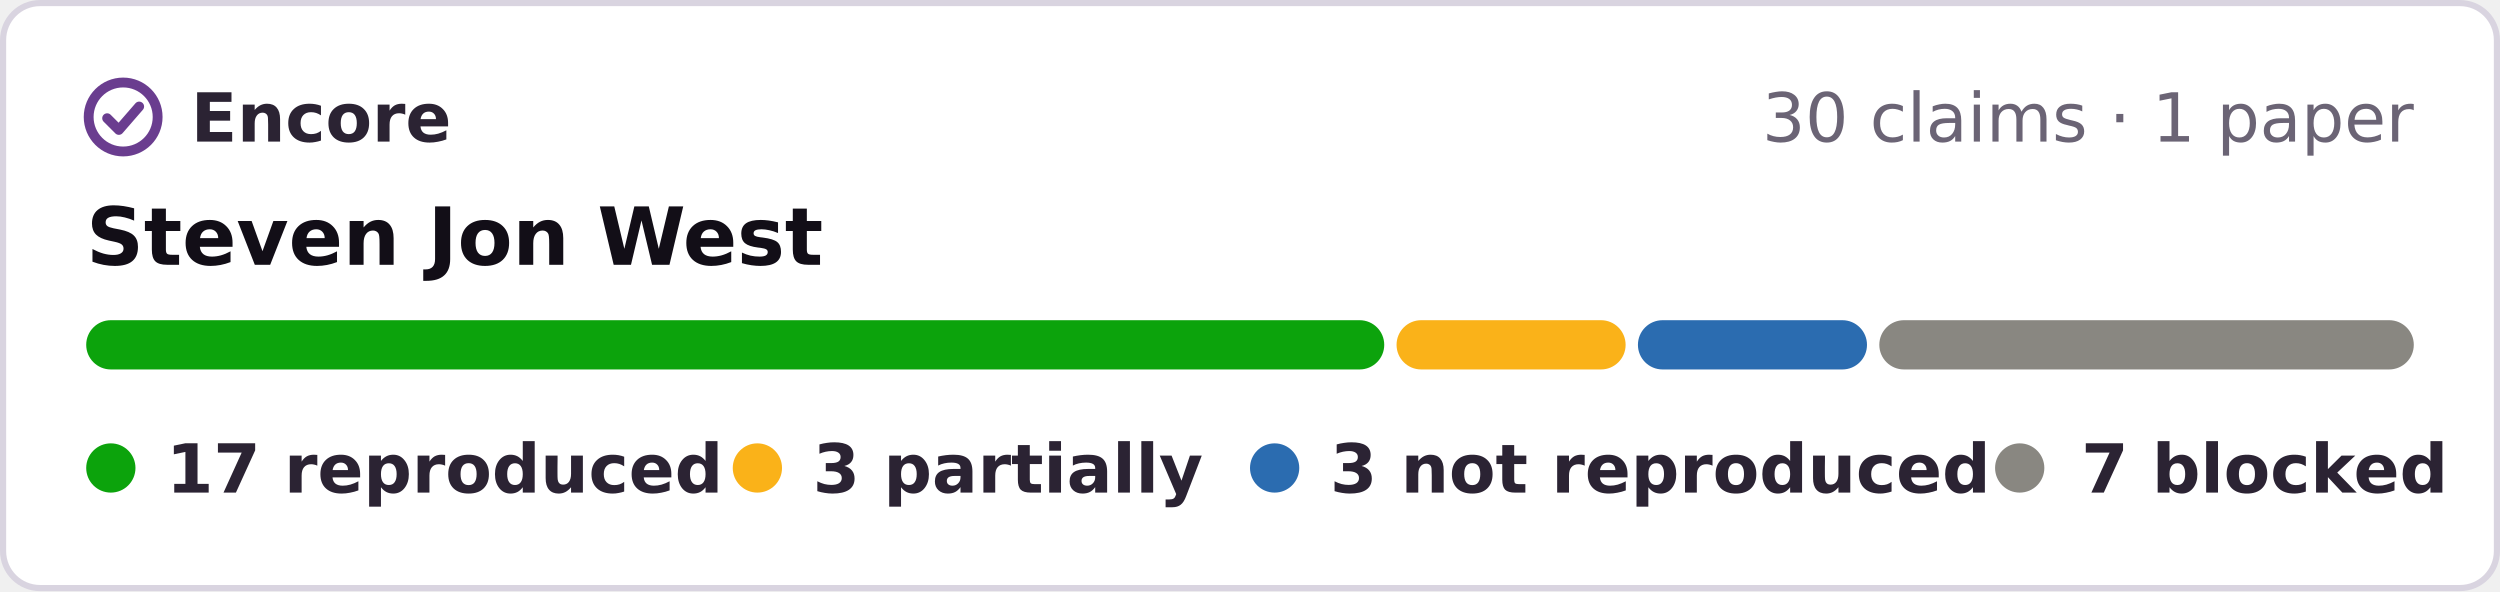
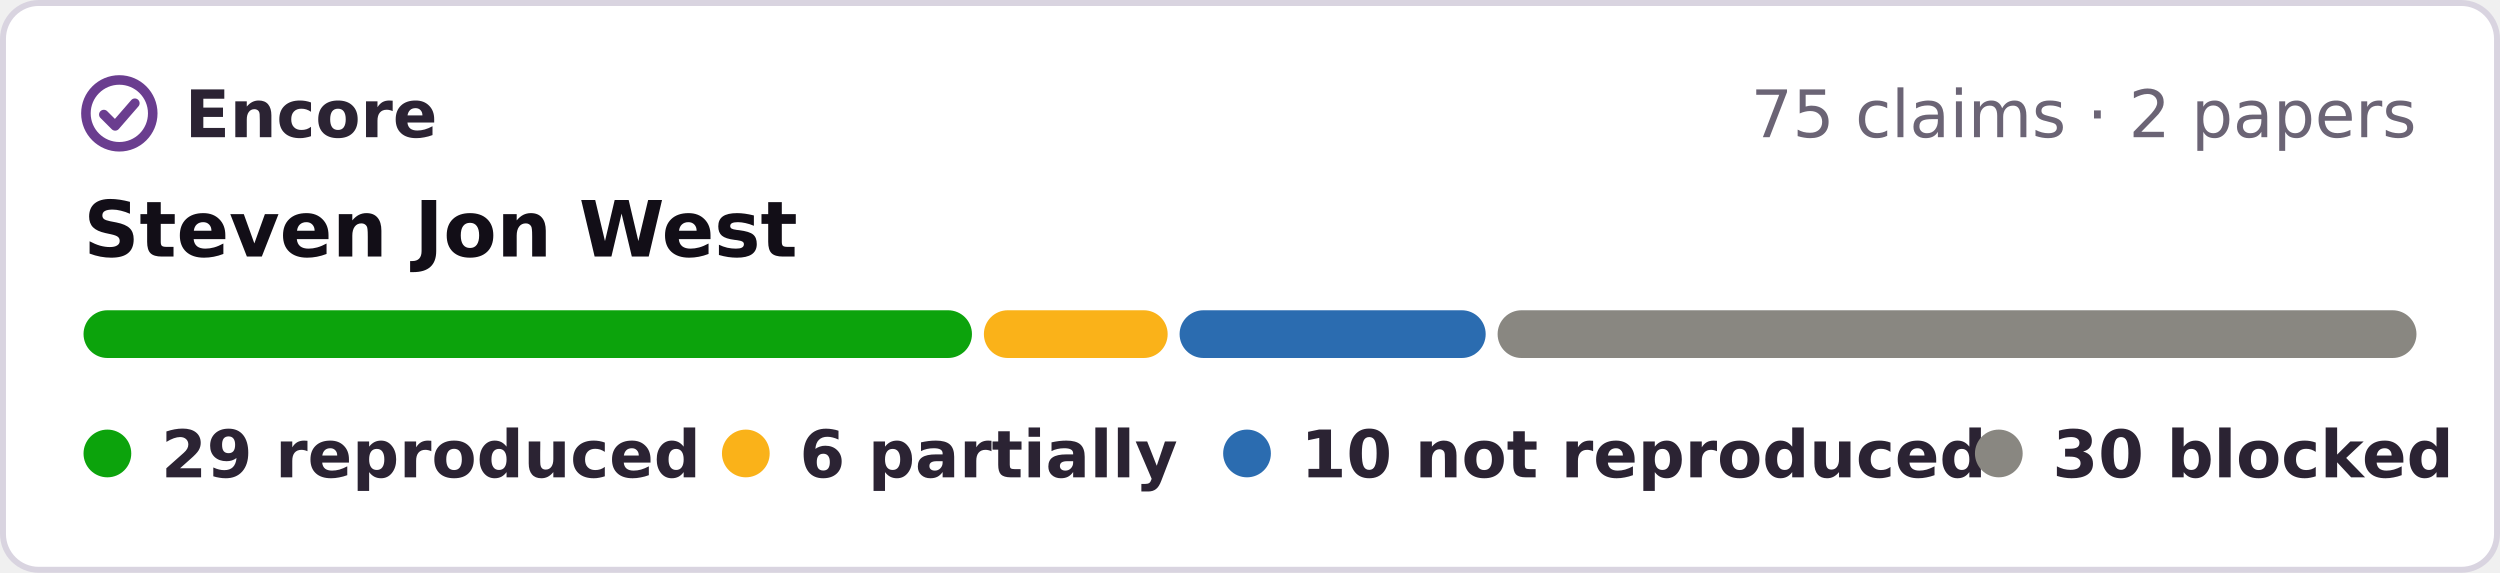
- <svg xmlns="http://www.w3.org/2000/svg" width="406" height="96" viewBox="0 0 406 96" role="img" aria-label="Encore: 17 reproduced, 3 partially reproduced, 3 not reproduced, 7 blocked, of 30 claims in 1 paper of Steven Jon West">
-   <rect x=".5" y=".5" width="405" height="95" rx="6" fill="#fff" stroke="#d9d4e0" />
+ <svg xmlns="http://www.w3.org/2000/svg" width="419" height="96" viewBox="0 0 419 96" role="img" aria-label="Encore: 29 reproduced, 6 partially reproduced, 10 not reproduced, 30 blocked, of 75 claims in 2 papers of Steven Jon West">
+   <rect x=".5" y=".5" width="418" height="95" rx="6" fill="#fff" stroke="#d9d4e0" />
  <g fill="none" stroke="#6a3d8f" stroke-width="1.6" stroke-linecap="round" stroke-linejoin="round">
    <circle cx="20" cy="19" r="5.6" />
    <path d="M17.4 19.2l1.9 1.9 3.3-3.8" />
  </g>
  <g font-family="Verdana,DejaVu Sans,Geneva,sans-serif" font-size="11">
    <text x="31" y="23" font-weight="bold" fill="#2b2333" textLength="39">Encore</text>
-     <text x="392" y="23" text-anchor="end" fill="#6b6475">30 claims · 1 paper</text>
+     <text x="405" y="23" text-anchor="end" fill="#6b6475">75 claims · 2 papers</text>
    <text x="14" y="43" font-size="13" font-weight="bold" fill="#120e17">Steven Jon West</text>
-     <rect x="14.0" y="52" width="210.8" height="8" rx="4" fill="#0ca30c" />
-     <rect x="226.8" y="52" width="37.2" height="8" rx="4" fill="#fab219" />
-     <rect x="266.0" y="52" width="37.2" height="8" rx="4" fill="#2b6cb0" />
-     <rect x="305.2" y="52" width="86.8" height="8" rx="4" fill="#898781" />
+     <rect x="14.0" y="52" width="148.9" height="8" rx="4" fill="#0ca30c" />
+     <rect x="164.9" y="52" width="30.8" height="8" rx="4" fill="#fab219" />
+     <rect x="197.7" y="52" width="51.3" height="8" rx="4" fill="#2b6cb0" />
+     <rect x="251.0" y="52" width="154.0" height="8" rx="4" fill="#898781" />
    <g font-weight="bold" fill="#2b2333">
      <circle cx="18" cy="76" r="4" fill="#0ca30c" />
-       <text x="27" y="80" textLength="78">17 reproduced</text>
-       <circle cx="123" cy="76" r="4" fill="#fab219" />
-       <text x="132" y="80" textLength="57">3 partially</text>
-       <circle cx="207" cy="76" r="4" fill="#2b6cb0" />
-       <text x="216" y="80" textLength="95">3 not reproduced</text>
-       <circle cx="328" cy="76" r="4" fill="#898781" />
-       <text x="338" y="80" textLength="54">7 blocked</text>
+       <text x="27" y="80" textLength="80">29 reproduced</text>
+       <circle cx="125" cy="76" r="4" fill="#fab219" />
+       <text x="134" y="80" textLength="57">6 partially</text>
+       <circle cx="209" cy="76" r="4" fill="#2b6cb0" />
+       <text x="218" y="80" textLength="99">10 not reproduced</text>
+       <circle cx="335" cy="76" r="4" fill="#898781" />
+       <text x="344" y="80" textLength="61">30 blocked</text>
    </g>
  </g>
</svg>
